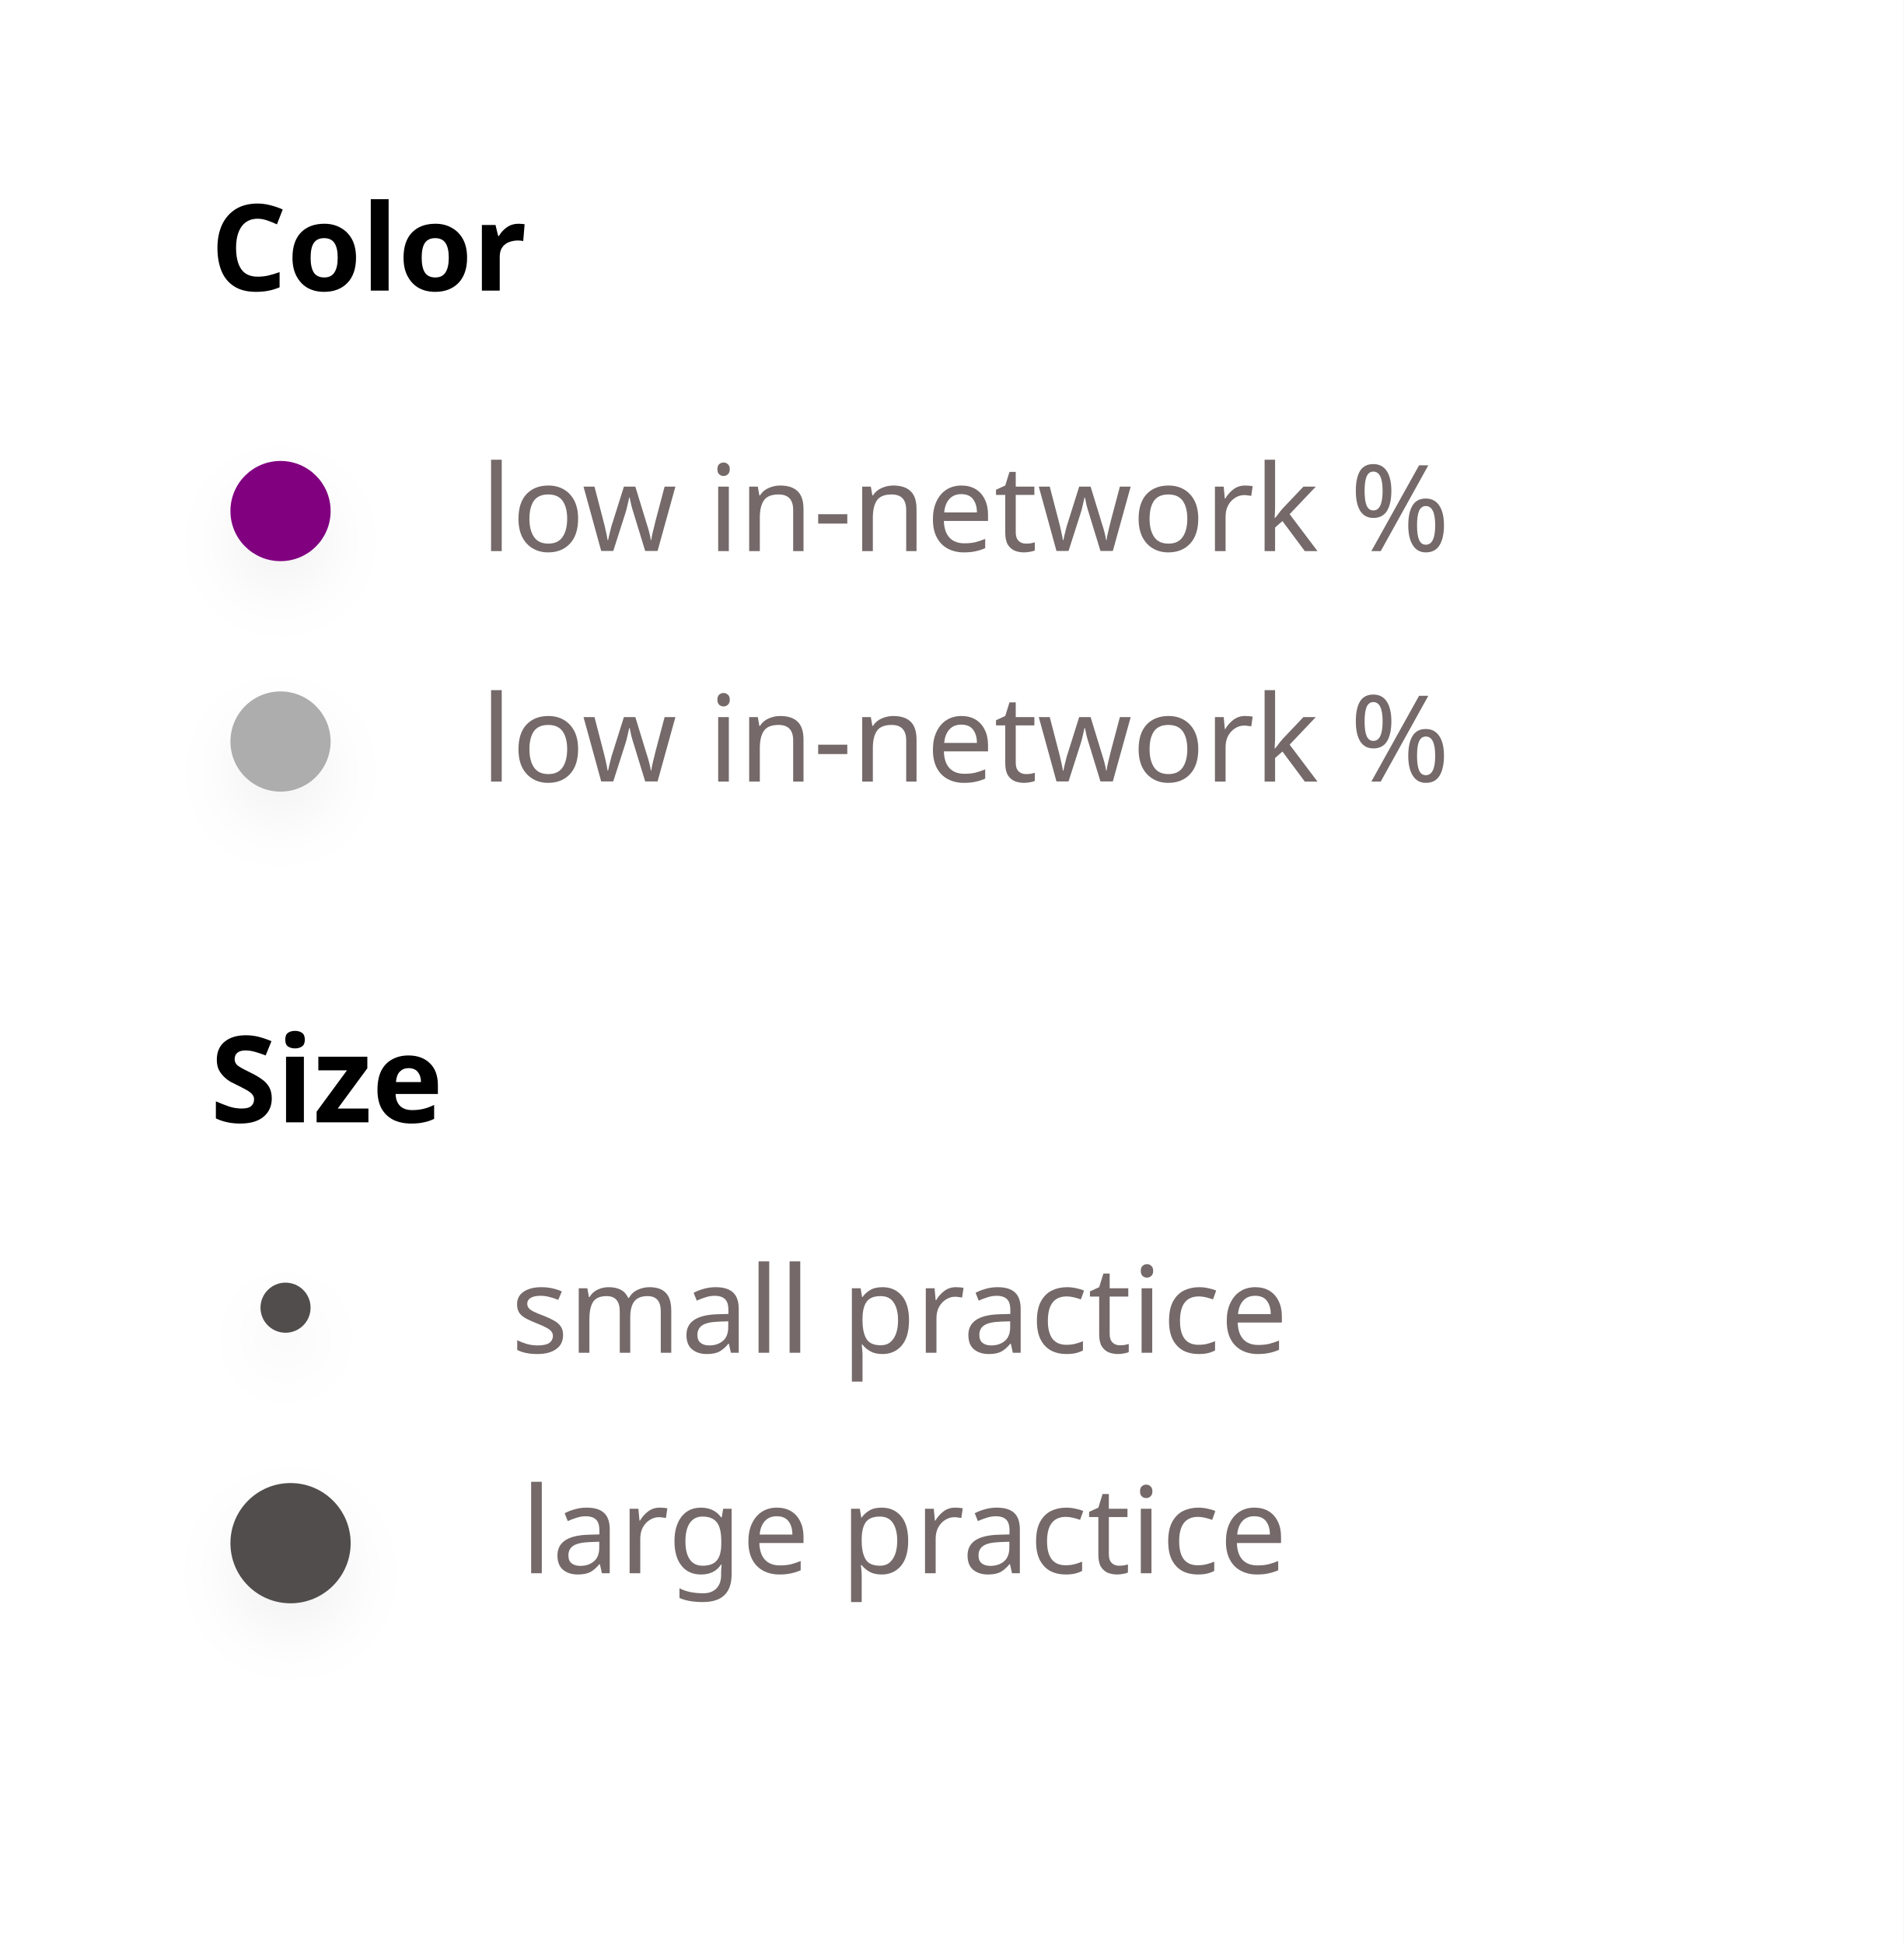
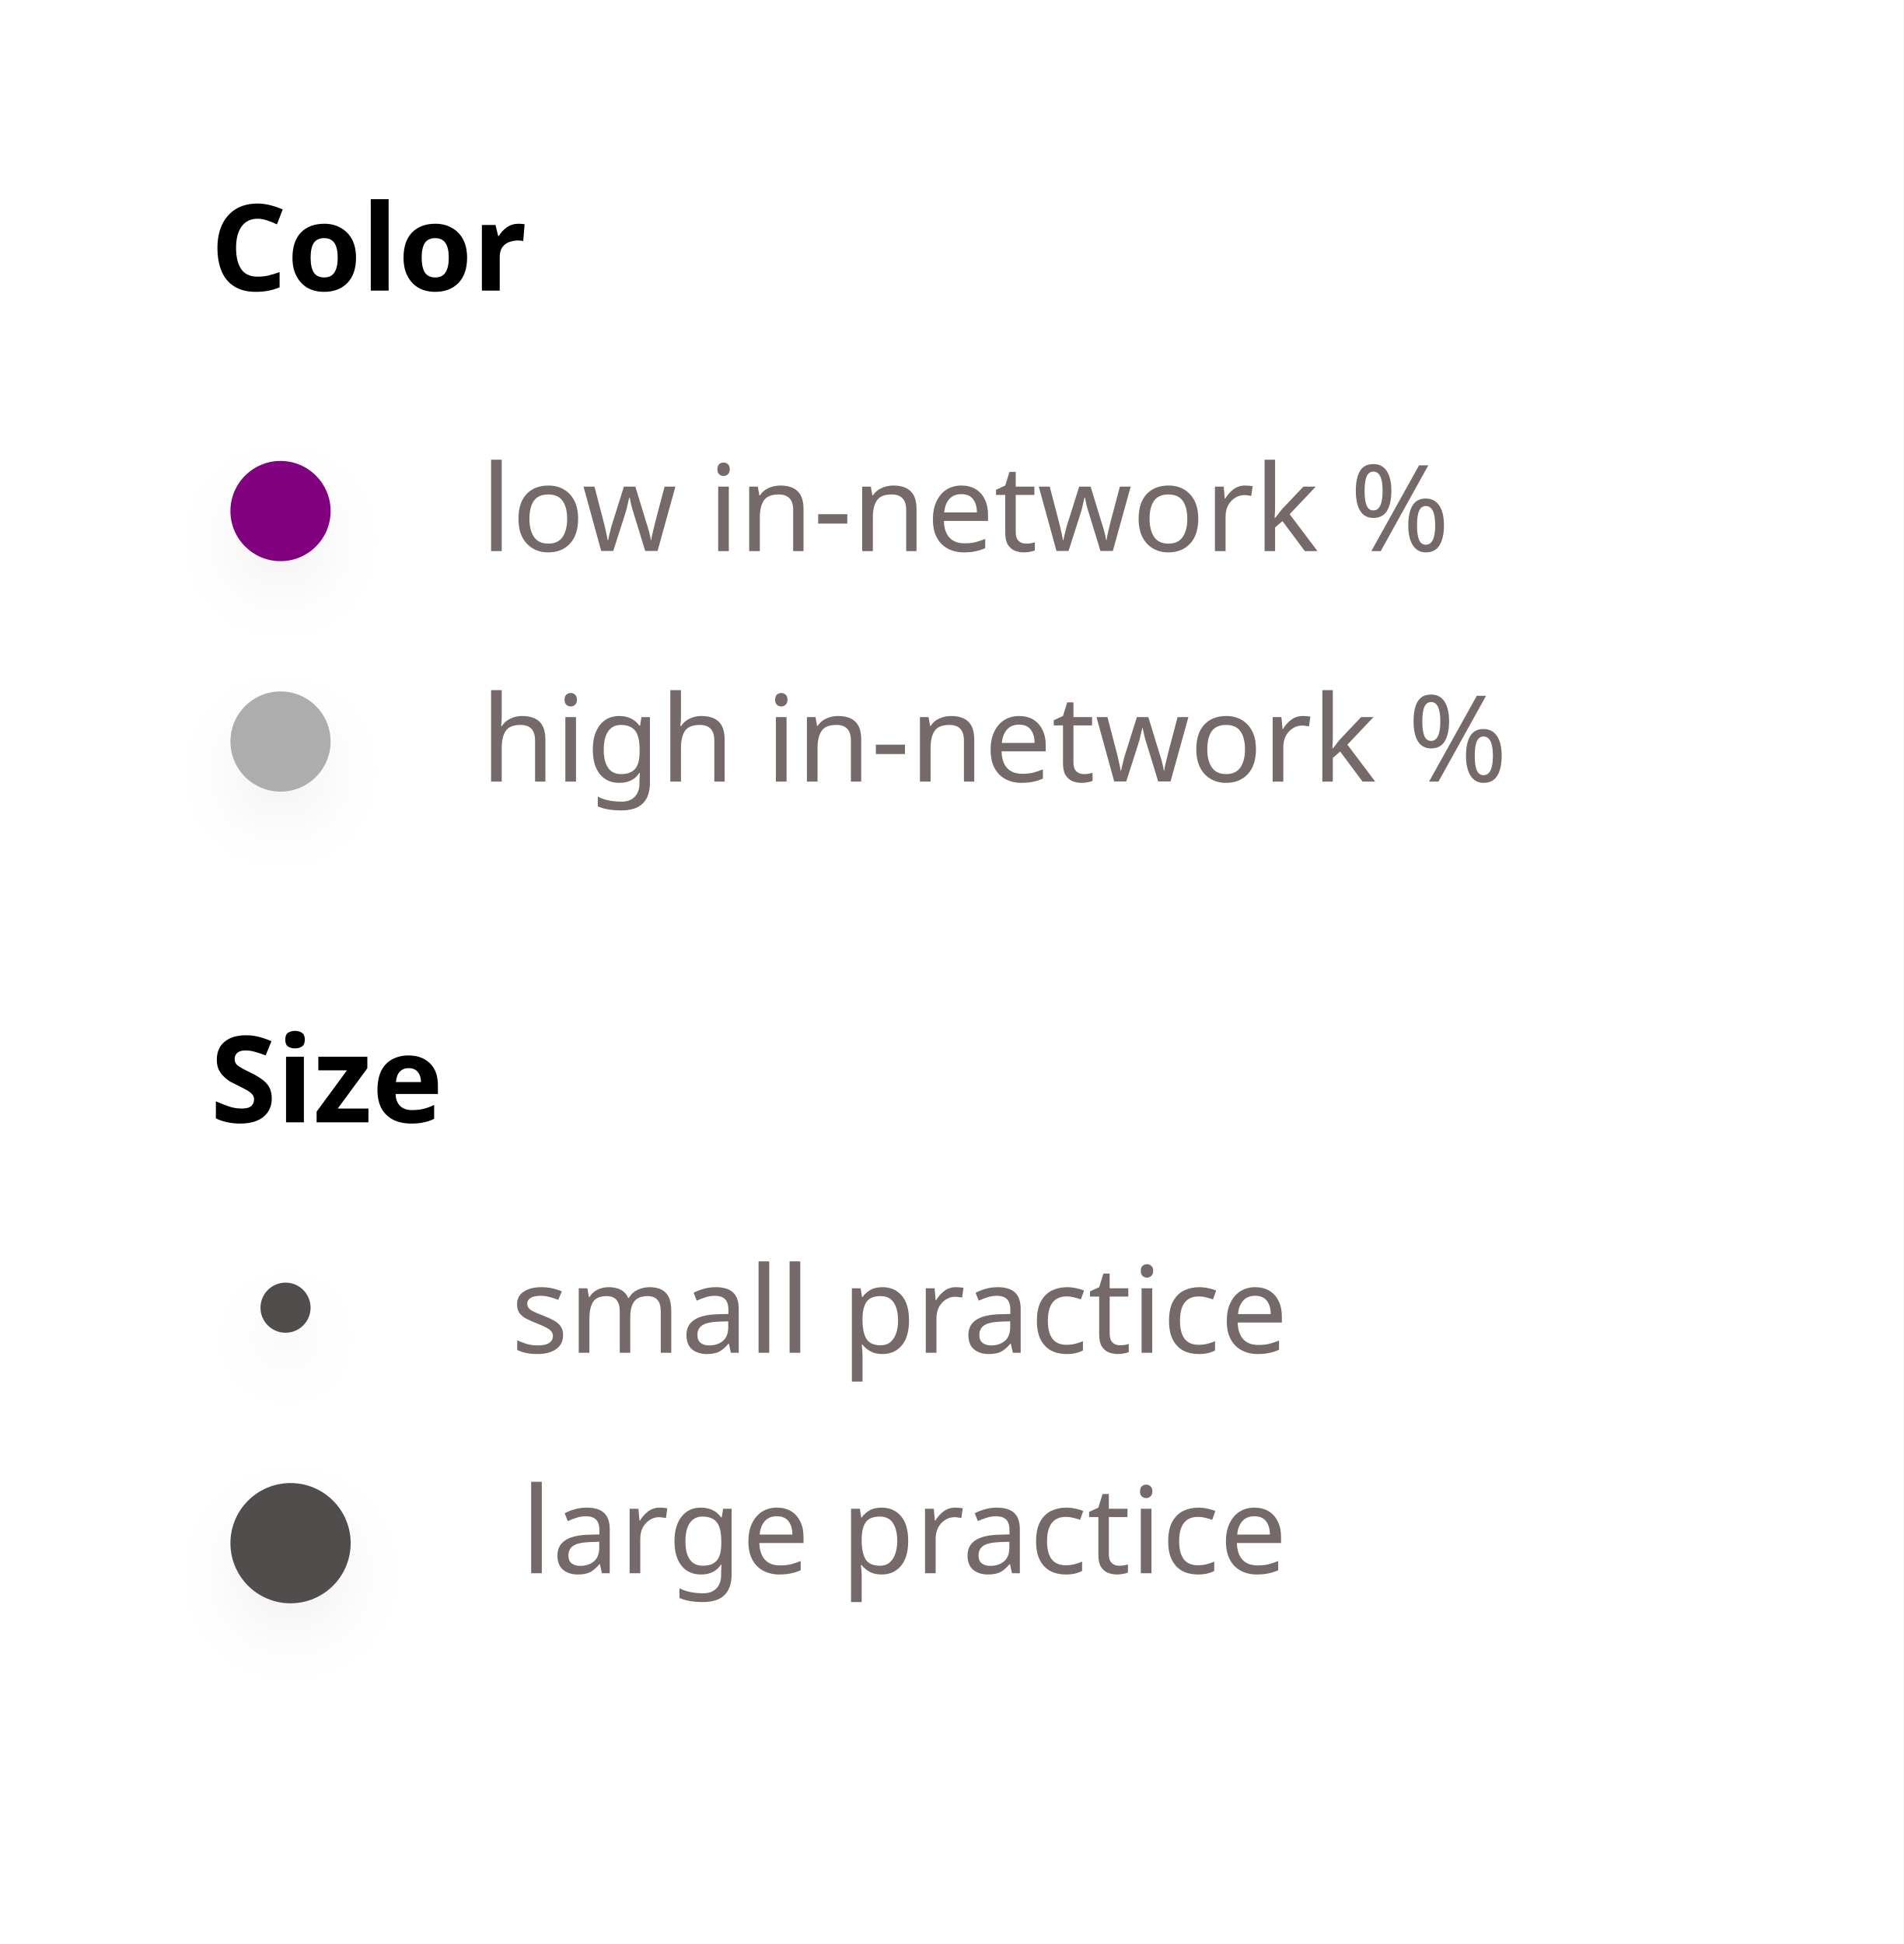
<svg xmlns="http://www.w3.org/2000/svg" width="190" height="194" viewBox="0 0 190 194">
  <defs>
    <filter id="Ellipse_2017" x="17" y="122" width="23" height="23" filterUnits="userSpaceOnUse">
      <feOffset dy="3" input="SourceAlpha" />
      <feGaussianBlur stdDeviation="3" result="blur" />
      <feFlood flood-opacity="0.051" />
      <feComposite operator="in" in2="blur" />
      <feComposite in="SourceGraphic" />
    </filter>
    <filter id="Ellipse_2019" x="14" y="142" width="30" height="30" filterUnits="userSpaceOnUse">
      <feOffset dy="3" input="SourceAlpha" />
      <feGaussianBlur stdDeviation="3" result="blur-2" />
      <feFlood flood-opacity="0.051" />
      <feComposite operator="in" in2="blur-2" />
      <feComposite in="SourceGraphic" />
    </filter>
    <filter id="Ellipse_2013" x="14" y="40" width="28" height="28" filterUnits="userSpaceOnUse">
      <feOffset dy="3" input="SourceAlpha" />
      <feGaussianBlur stdDeviation="3" result="blur-3" />
      <feFlood flood-opacity="0.051" />
      <feComposite operator="in" in2="blur-3" />
      <feComposite in="SourceGraphic" />
    </filter>
    <filter id="Ellipse_2014" x="14" y="63" width="28" height="28" filterUnits="userSpaceOnUse">
      <feOffset dy="3" input="SourceAlpha" />
      <feGaussianBlur stdDeviation="3" result="blur-4" />
      <feFlood flood-opacity="0.051" />
      <feComposite operator="in" in2="blur-4" />
      <feComposite in="SourceGraphic" />
    </filter>
    <clipPath id="clip-legend-two">
      <rect width="190" height="194" />
    </clipPath>
  </defs>
  <g id="legend-two" clip-path="url(#clip-legend-two)">
    <rect width="190" height="194" fill="#fff" />
    <text id="small_practice" data-name="small practice" transform="translate(51 135)" fill="#756969" font-size="12" font-family="Karla-Regular, Karla">
      <tspan x="0" y="0">small practice</tspan>
    </text>
    <text id="Size" transform="translate(21 112)" font-size="12" font-family="Karla-Bold, Karla" font-weight="700">
      <tspan x="0" y="0">Size</tspan>
    </text>
    <g transform="matrix(1, 0, 0, 1, 0, 0)" filter="url(#Ellipse_2017)">
      <circle id="Ellipse_2017-2" data-name="Ellipse 2017" cx="2.5" cy="2.5" r="2.5" transform="translate(26 128)" fill="#514d4d" />
    </g>
    <g transform="matrix(1, 0, 0, 1, 0, 0)" filter="url(#Ellipse_2019)">
      <circle id="Ellipse_2019-2" data-name="Ellipse 2019" cx="6" cy="6" r="6" transform="translate(23 148)" fill="#514d4d" />
    </g>
    <text id="large_practice" data-name="large practice" transform="translate(52 157)" fill="#756969" font-size="12" font-family="Karla-Regular, Karla">
      <tspan x="0" y="0">large practice</tspan>
    </text>
    <g id="Group_8381" data-name="Group 8381">
      <g transform="matrix(1, 0, 0, 1, 0, 0)" filter="url(#Ellipse_2013)">
        <circle id="Ellipse_2013-2" data-name="Ellipse 2013" cx="5" cy="5" r="5" transform="translate(23 46)" fill="purple" />
      </g>
      <text id="low_in-network_" data-name="low in-network %" transform="translate(48 55)" fill="#756969" font-size="12" font-family="Karla-Regular, Karla">
        <tspan x="0" y="0">low in-network %</tspan>
      </text>
    </g>
    <g id="Group_8380" data-name="Group 8380">
      <g transform="matrix(1, 0, 0, 1, 0, 0)" filter="url(#Ellipse_2014)">
        <circle id="Ellipse_2014-2" data-name="Ellipse 2014" cx="5" cy="5" r="5" transform="translate(23 69)" fill="#adadad" />
      </g>
-       <text id="low_in-network_2" data-name="low in-network %" transform="translate(48 78)" fill="#756969" font-size="12" font-family="Karla-Regular, Karla">
-         <tspan x="0" y="0">low in-network %</tspan>
+       <text id="high_in-network_" data-name="high in-network %" transform="translate(48 78)" fill="#756969" font-size="12" font-family="Karla-Regular, Karla">
+         <tspan x="0" y="0">high in-network %</tspan>
      </text>
    </g>
    <text id="Color" transform="translate(21 29)" font-size="12" font-family="Karla-Bold, Karla" font-weight="700">
      <tspan x="0" y="0">Color</tspan>
    </text>
  </g>
</svg>
